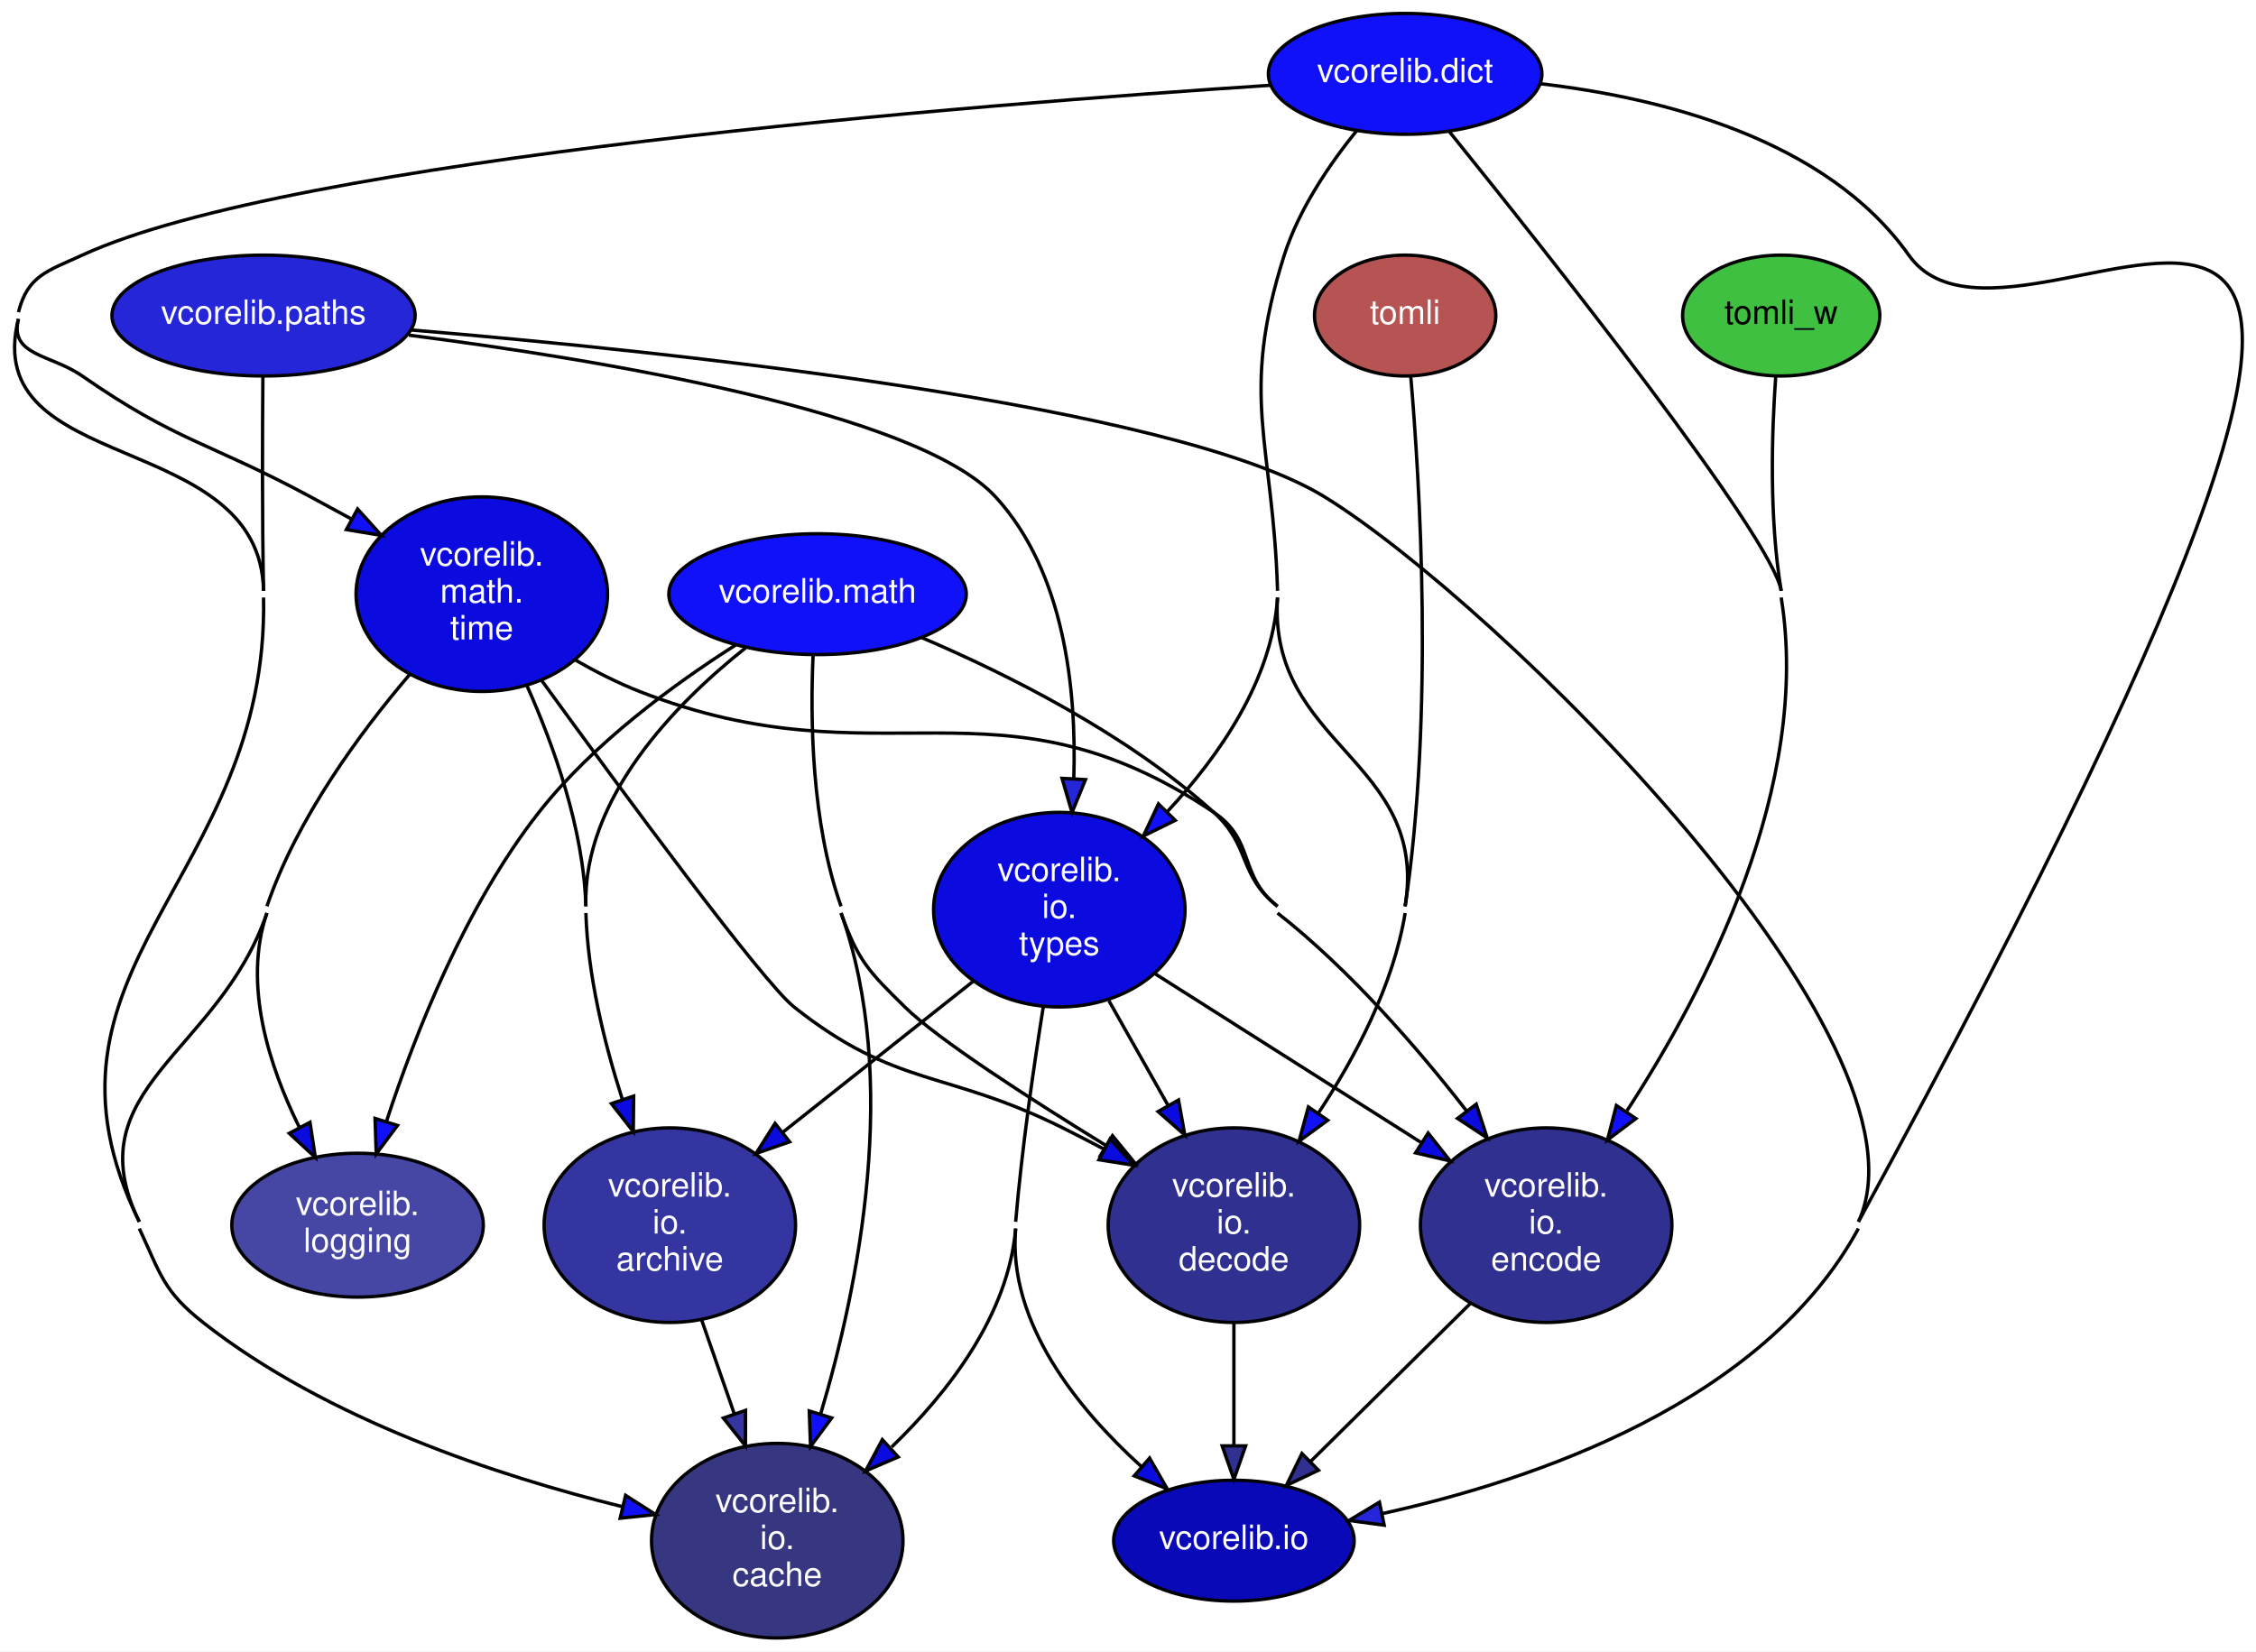
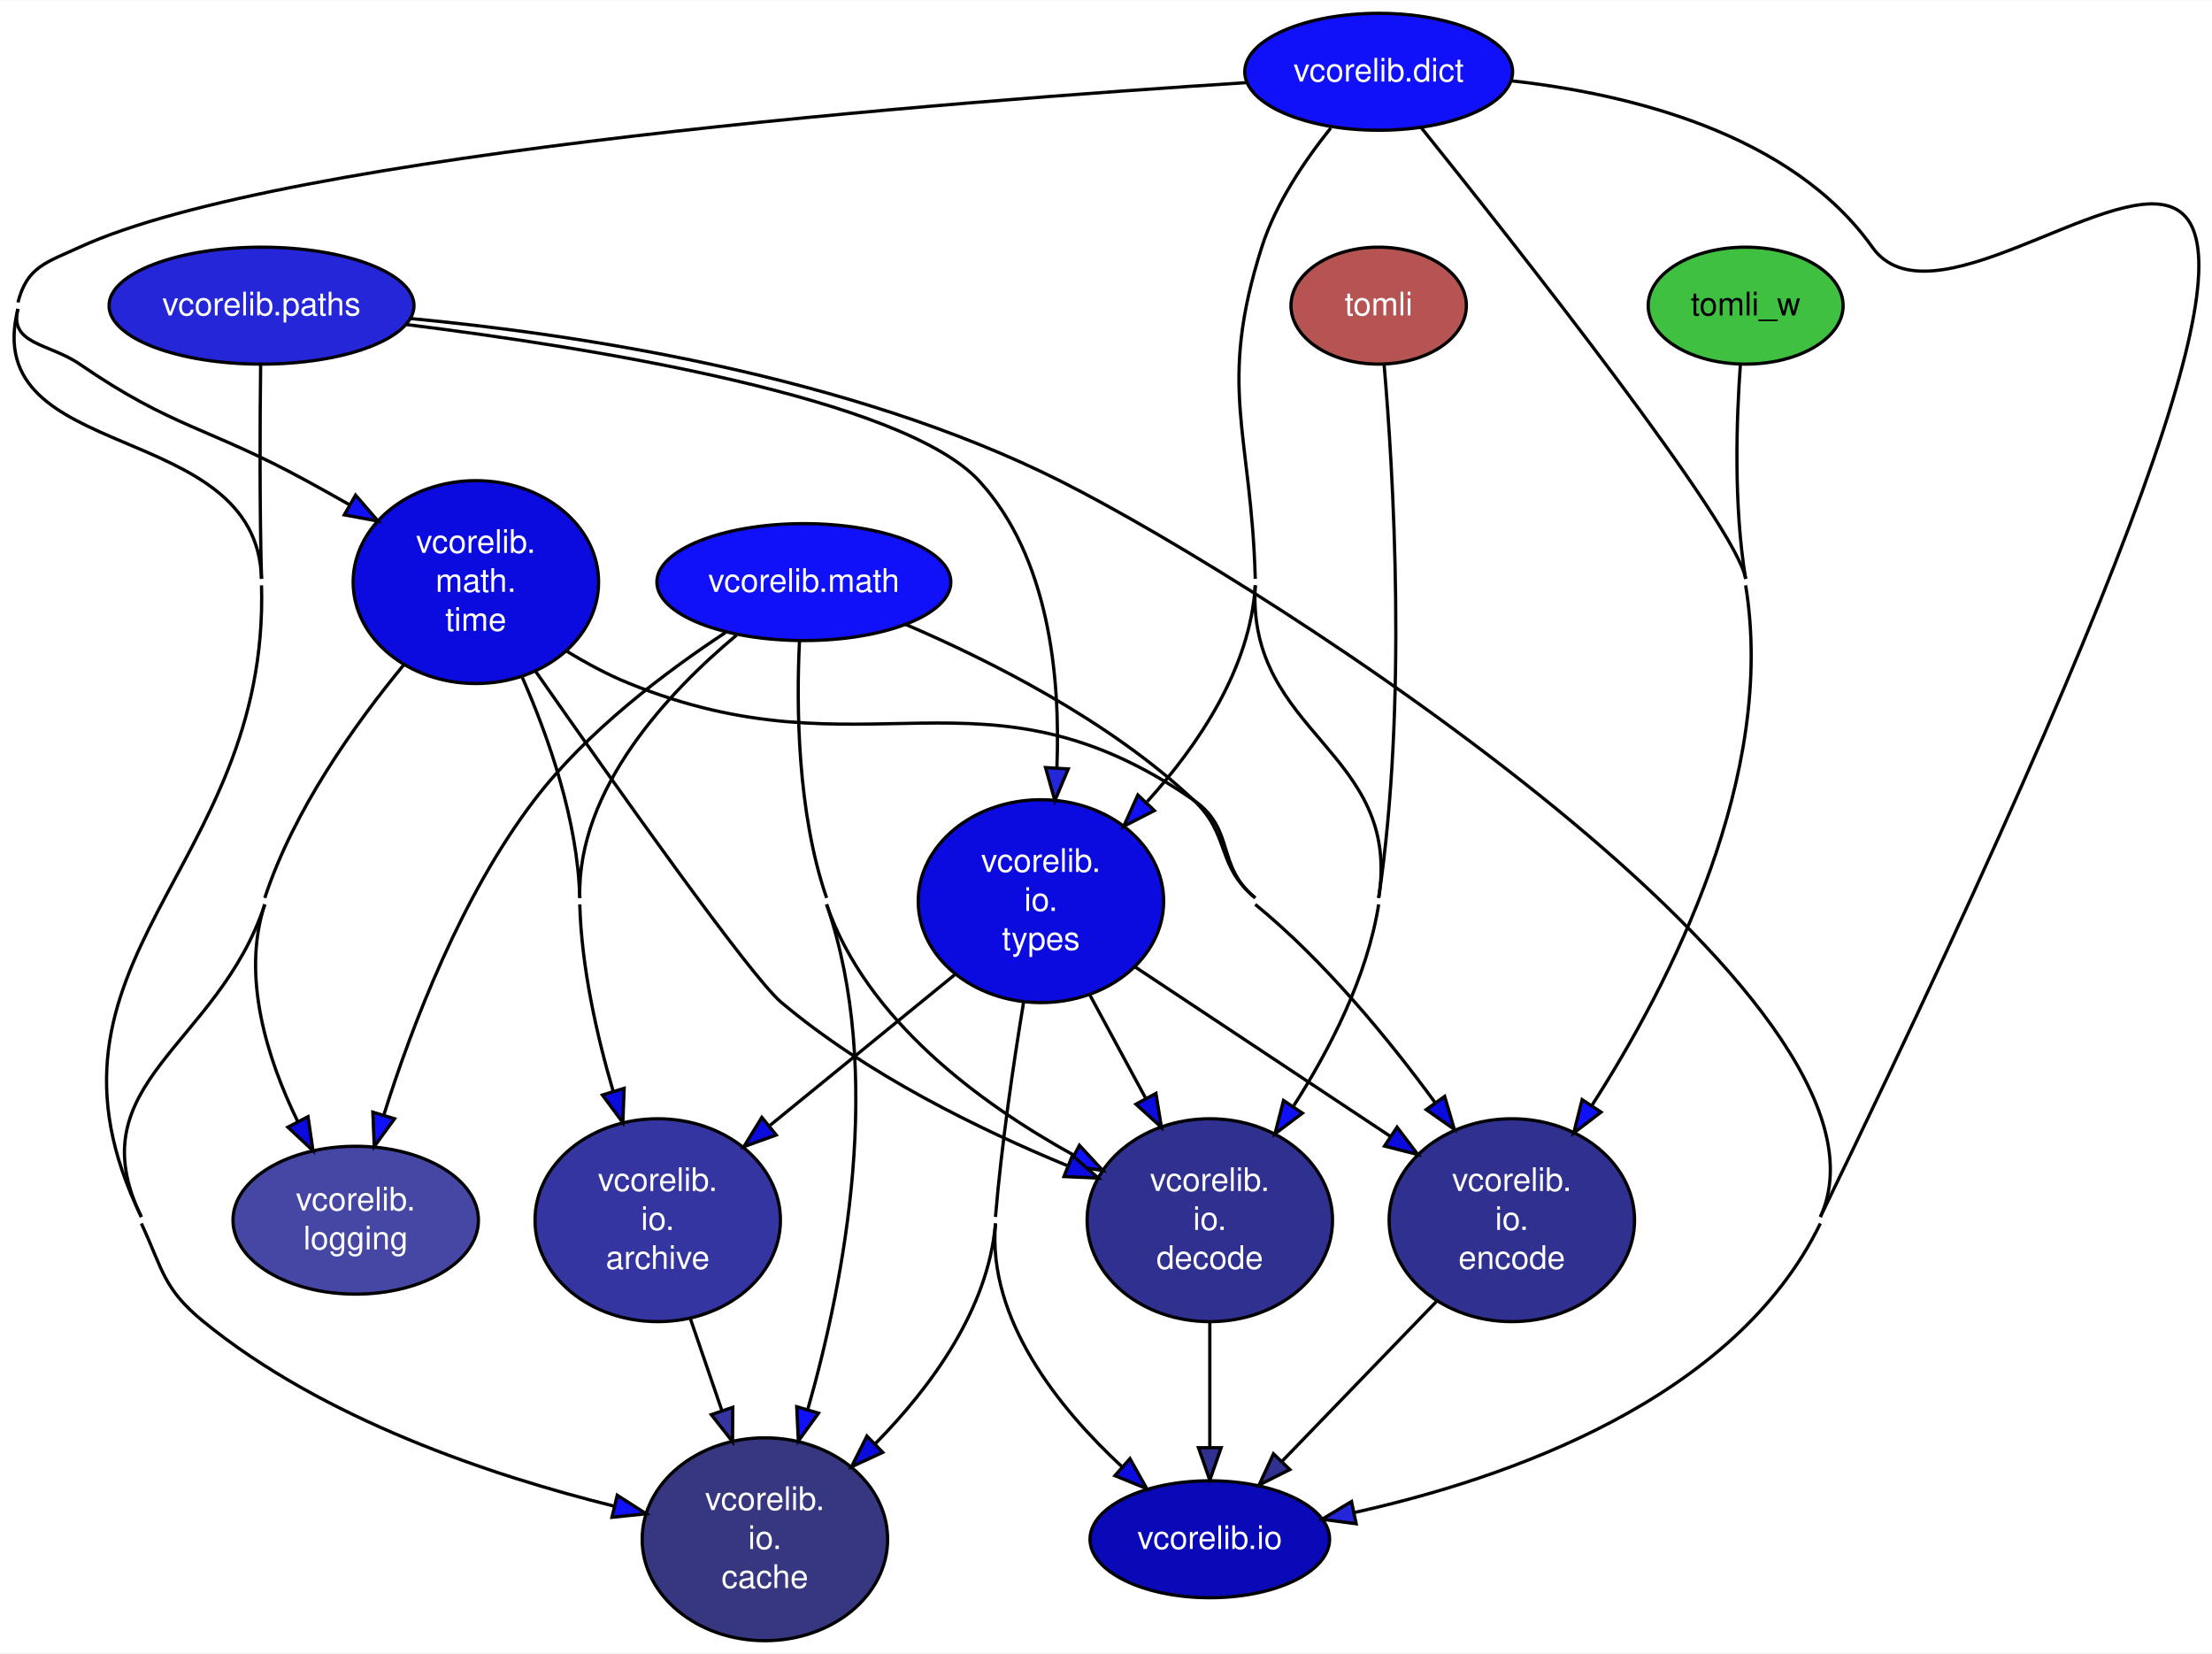
- <svg xmlns="http://www.w3.org/2000/svg" width="672pt" height="492pt" viewBox="0.00 0.00 671.88 491.93">
-   <g id="graph0" class="graph" transform="scale(1 1) rotate(0) translate(4 487.931)">
+ <svg xmlns="http://www.w3.org/2000/svg" width="681pt" height="509pt" viewBox="0.00 0.00 681.13 508.90">
+   <g id="graph0" class="graph" transform="scale(1 1) rotate(0) translate(4 504.9)">
    <style>.edge&gt;path:hover{stroke-width:8}</style>
-     <polygon fill="white" stroke="none" points="-4,4 -4,-487.931 667.876,-487.931 667.876,4 -4,4" />
+     <polygon fill="white" stroke="transparent" points="-4,4 -4,-504.9 677.13,-504.9 677.13,4 -4,4" />
    <g id="node1" class="node">
      <style>.edge&gt;path:hover{stroke-width:8}</style>
-       <ellipse fill="#b65353" stroke="black" cx="414.481" cy="-393.931" rx="27" ry="18" />
-       <text text-anchor="middle" x="414.481" y="-391.431" font-family="Helvetica,sans-Serif" font-size="10.00" fill="#ffffff">tomli</text>
+       <ellipse fill="#b65353" stroke="black" cx="420.53" cy="-410.9" rx="27" ry="18" />
+       <text text-anchor="middle" x="420.53" y="-407.9" font-family="Helvetica,sans-Serif" font-size="10.00" fill="#ffffff">tomli</text>
    </g>
    <g id="node7" class="node">
      <style>.edge&gt;path:hover{stroke-width:8}</style>
-       <ellipse fill="#303091" stroke="black" cx="363.481" cy="-122.974" rx="37.453" ry="28.983" />
-       <text text-anchor="middle" x="363.481" y="-131.474" font-family="Helvetica,sans-Serif" font-size="10.00" fill="#ffffff">vcorelib.</text>
-       <text text-anchor="middle" x="363.481" y="-120.474" font-family="Helvetica,sans-Serif" font-size="10.00" fill="#ffffff">io.</text>
-       <text text-anchor="middle" x="363.481" y="-109.474" font-family="Helvetica,sans-Serif" font-size="10.00" fill="#ffffff">decode</text>
+       <ellipse fill="#303091" stroke="black" cx="368.53" cy="-129.34" rx="37.79" ry="31.23" />
+       <text text-anchor="middle" x="368.53" y="-138.34" font-family="Helvetica,sans-Serif" font-size="10.00" fill="#ffffff">vcorelib.</text>
+       <text text-anchor="middle" x="368.53" y="-126.34" font-family="Helvetica,sans-Serif" font-size="10.00" fill="#ffffff">io.</text>
+       <text text-anchor="middle" x="368.53" y="-114.34" font-family="Helvetica,sans-Serif" font-size="10.00" fill="#ffffff">decode</text>
    </g>
    <g id="edge1" class="edge">
      <style>.edge&gt;path:hover{stroke-width:8}</style>
-       <path fill="none" stroke="black" d="M416.145,-375.916C418.851,-344.495 423.086,-275.336 414.481,-217.957" />
+       <path fill="none" stroke="black" d="M422.2,-392.78C424.98,-360.46 429.44,-288.35 420.53,-228.56" />
    </g>
    <g id="node2" class="node">
      <style>.edge&gt;path:hover{stroke-width:8}</style>
-       <ellipse fill="#40c040" stroke="black" cx="526.481" cy="-393.931" rx="29.366" ry="18" />
-       <text text-anchor="middle" x="526.481" y="-391.431" font-family="Helvetica,sans-Serif" font-size="10.00" fill="#000000">tomli_w</text>
+       <ellipse fill="#40c040" stroke="black" cx="533.53" cy="-410.9" rx="30.01" ry="18" />
+       <text text-anchor="middle" x="533.53" y="-407.9" font-family="Helvetica,sans-Serif" font-size="10.00" fill="#000000">tomli_w</text>
    </g>
    <g id="node8" class="node">
      <style>.edge&gt;path:hover{stroke-width:8}</style>
-       <ellipse fill="#303091" stroke="black" cx="456.481" cy="-122.974" rx="37.453" ry="28.983" />
-       <text text-anchor="middle" x="456.481" y="-131.474" font-family="Helvetica,sans-Serif" font-size="10.00" fill="#ffffff">vcorelib.</text>
-       <text text-anchor="middle" x="456.481" y="-120.474" font-family="Helvetica,sans-Serif" font-size="10.00" fill="#ffffff">io.</text>
-       <text text-anchor="middle" x="456.481" y="-109.474" font-family="Helvetica,sans-Serif" font-size="10.00" fill="#ffffff">encode</text>
+       <ellipse fill="#303091" stroke="black" cx="461.53" cy="-129.34" rx="37.79" ry="31.23" />
+       <text text-anchor="middle" x="461.53" y="-138.34" font-family="Helvetica,sans-Serif" font-size="10.00" fill="#ffffff">vcorelib.</text>
+       <text text-anchor="middle" x="461.53" y="-126.34" font-family="Helvetica,sans-Serif" font-size="10.00" fill="#ffffff">io.</text>
+       <text text-anchor="middle" x="461.53" y="-114.34" font-family="Helvetica,sans-Serif" font-size="10.00" fill="#ffffff">encode</text>
    </g>
    <g id="edge2" class="edge">
      <style>.edge&gt;path:hover{stroke-width:8}</style>
-       <path fill="none" stroke="black" d="M524.85,-375.731C523.67,-359.243 522.846,-333.714 526.481,-311.94" />
+       <path fill="none" stroke="black" d="M531.92,-392.9C530.69,-376 529.78,-349.42 533.53,-326.79" />
    </g>
    <g id="node3" class="node">
      <style>.edge&gt;path:hover{stroke-width:8}</style>
-       <ellipse fill="#1010f9" stroke="black" cx="414.481" cy="-465.931" rx="40.736" ry="18" />
-       <text text-anchor="middle" x="414.481" y="-463.431" font-family="Helvetica,sans-Serif" font-size="10.00" fill="#ffffff">vcorelib.dict</text>
+       <ellipse fill="#1010f9" stroke="black" cx="420.53" cy="-482.9" rx="41.24" ry="18" />
+       <text text-anchor="middle" x="420.53" y="-479.9" font-family="Helvetica,sans-Serif" font-size="10.00" fill="#ffffff">vcorelib.dict</text>
    </g>
    <g id="node4" class="node">
      <style>.edge&gt;path:hover{stroke-width:8}</style>
-       <ellipse fill="#0909b8" stroke="black" cx="363.481" cy="-28.991" rx="35.817" ry="18" />
-       <text text-anchor="middle" x="363.481" y="-26.491" font-family="Helvetica,sans-Serif" font-size="10.00" fill="#ffffff">vcorelib.io</text>
+       <ellipse fill="#0909b8" stroke="black" cx="368.53" cy="-31.11" rx="36.89" ry="18" />
+       <text text-anchor="middle" x="368.53" y="-28.11" font-family="Helvetica,sans-Serif" font-size="10.00" fill="#ffffff">vcorelib.io</text>
    </g>
    <g id="edge3" class="edge">
      <style>.edge&gt;path:hover{stroke-width:8}</style>
-       <path fill="none" stroke="black" d="M454.902,-462.973C490.307,-458.862 539.841,-446.77 564.481,-411.931 600,-361.71 777.56,-542.999 549.481,-123.974" />
+       <path fill="none" stroke="black" d="M461.47,-480.11C497.34,-476.12 547.53,-464.1 572.53,-428.9 607.44,-379.76 789.28,-610.23 556.53,-130.34" />
    </g>
    <g id="node6" class="node">
      <style>.edge&gt;path:hover{stroke-width:8}</style>
-       <ellipse fill="#373781" stroke="black" cx="227.481" cy="-28.991" rx="37.453" ry="28.983" />
-       <text text-anchor="middle" x="227.481" y="-37.491" font-family="Helvetica,sans-Serif" font-size="10.00" fill="#ffffff">vcorelib.</text>
-       <text text-anchor="middle" x="227.481" y="-26.491" font-family="Helvetica,sans-Serif" font-size="10.00" fill="#ffffff">io.</text>
-       <text text-anchor="middle" x="227.481" y="-15.491" font-family="Helvetica,sans-Serif" font-size="10.00" fill="#ffffff">cache</text>
+       <ellipse fill="#373781" stroke="black" cx="231.53" cy="-31.11" rx="37.79" ry="31.23" />
+       <text text-anchor="middle" x="231.53" y="-40.11" font-family="Helvetica,sans-Serif" font-size="10.00" fill="#ffffff">vcorelib.</text>
+       <text text-anchor="middle" x="231.53" y="-28.11" font-family="Helvetica,sans-Serif" font-size="10.00" fill="#ffffff">io.</text>
+       <text text-anchor="middle" x="231.53" y="-16.11" font-family="Helvetica,sans-Serif" font-size="10.00" fill="#ffffff">cache</text>
    </g>
    <g id="edge4" class="edge">
      <style>.edge&gt;path:hover{stroke-width:8}</style>
-       <path fill="none" stroke="black" d="M374.514,-462.536C287.358,-456.836 83.008,-440.744 20.481,-411.931 10.19,-407.189 4.251,-405.918 1.481,-394.931" />
-       <path fill="none" stroke="black" d="M1.481,-392.931C-10.366,-345.942 73.529,-360.39 74.481,-311.94" />
-       <path fill="none" stroke="black" d="M74.481,-309.94C76.136,-225.685 0.372,-199.635 37.481,-123.974" />
-       <path fill="none" stroke="black" d="M37.481,-121.974C43.827,-108.343 44.661,-103.276 56.481,-93.983 93.266,-65.062 144.488,-48.217 181.266,-39.137" />
-       <polygon fill="#1010f9" stroke="black" points="182.306,-42.488 191.231,-36.779 180.694,-35.676 182.306,-42.488" />
+       <path fill="none" stroke="black" d="M379.62,-479.54C290.96,-473.93 83.94,-458.05 20.53,-428.9 10.23,-424.17 4.32,-422.88 1.53,-411.9" />
+       <path fill="none" stroke="black" d="M1.53,-409.9C-10.71,-361.68 75.17,-376.53 76.53,-326.79" />
+       <path fill="none" stroke="black" d="M76.53,-324.79C78.94,-236.85 0.99,-209.42 39.53,-130.34" />
+       <path fill="none" stroke="black" d="M39.53,-128.34C46.18,-113.98 46.29,-108.26 58.53,-98.23 95.36,-68.05 147.46,-50.66 184.85,-41.37" />
+       <polygon fill="#1010f9" stroke="black" points="186.06,-44.67 194.98,-38.95 184.44,-37.87 186.06,-44.67" />
    </g>
    <g id="edge5" class="edge">
      <style>.edge&gt;path:hover{stroke-width:8}</style>
-       <path fill="none" stroke="black" d="M376.481,-309.94C373.594,-265.802 421.602,-261.612 414.481,-217.957" />
-       <path fill="none" stroke="black" d="M414.481,-215.957C410.976,-194.472 399.675,-173.049 388.599,-156.29" />
-       <polygon fill="#1010f9" stroke="black" points="391.426,-154.225 382.87,-147.976 385.662,-158.196 391.426,-154.225" />
+       <path fill="none" stroke="black" d="M382.53,-324.79C379.82,-278.89 427.75,-273.97 420.53,-228.56" />
+       <path fill="none" stroke="black" d="M420.53,-226.56C417,-204.37 405.62,-182.12 394.4,-164.62" />
+       <polygon fill="#1010f9" stroke="black" points="397.05,-162.3 388.59,-155.93 391.23,-166.19 397.05,-162.3" />
    </g>
    <g id="edge6" class="edge">
      <style>.edge&gt;path:hover{stroke-width:8}</style>
-       <path fill="none" stroke="black" d="M427.608,-448.771C456.601,-412.842 523.764,-328.214 526.481,-311.94" />
-       <path fill="none" stroke="black" d="M526.481,-309.94C535.499,-254.055 504.195,-193.406 480.556,-157.062" />
-       <polygon fill="#1010f9" stroke="black" points="483.208,-154.731 474.74,-148.363 477.389,-158.621 483.208,-154.731" />
+       <path fill="none" stroke="black" d="M433.56,-465.79C462.69,-429.51 530.79,-343.31 533.53,-326.79" />
+       <path fill="none" stroke="black" d="M533.53,-324.79C543.05,-266.4 510.68,-202.85 486.28,-164.82" />
+       <polygon fill="#1010f9" stroke="black" points="489.01,-162.61 480.59,-156.19 483.17,-166.46 489.01,-162.61" />
    </g>
    <g id="node9" class="node">
      <style>.edge&gt;path:hover{stroke-width:8}</style>
-       <ellipse fill="#0b0bdf" stroke="black" cx="311.481" cy="-216.957" rx="37.453" ry="28.983" />
-       <text text-anchor="middle" x="311.481" y="-225.457" font-family="Helvetica,sans-Serif" font-size="10.00" fill="#ffffff">vcorelib.</text>
-       <text text-anchor="middle" x="311.481" y="-214.457" font-family="Helvetica,sans-Serif" font-size="10.00" fill="#ffffff">io.</text>
-       <text text-anchor="middle" x="311.481" y="-203.457" font-family="Helvetica,sans-Serif" font-size="10.00" fill="#ffffff">types</text>
+       <ellipse fill="#0b0bdf" stroke="black" cx="316.53" cy="-227.56" rx="37.79" ry="31.23" />
+       <text text-anchor="middle" x="316.53" y="-236.56" font-family="Helvetica,sans-Serif" font-size="10.00" fill="#ffffff">vcorelib.</text>
+       <text text-anchor="middle" x="316.53" y="-224.56" font-family="Helvetica,sans-Serif" font-size="10.00" fill="#ffffff">io.</text>
+       <text text-anchor="middle" x="316.53" y="-212.56" font-family="Helvetica,sans-Serif" font-size="10.00" fill="#ffffff">types</text>
    </g>
    <g id="edge7" class="edge">
      <style>.edge&gt;path:hover{stroke-width:8}</style>
-       <path fill="none" stroke="black" d="M400.092,-449.065C392.084,-439.161 382.869,-425.709 378.481,-411.931 364.992,-369.578 375.161,-356.37 376.481,-311.94" />
-       <path fill="none" stroke="black" d="M376.481,-309.94C374.876,-285.404 359.166,-262.78 343.594,-246.109" />
-       <polygon fill="#1010f9" stroke="black" points="346.004,-243.567 336.501,-238.882 341.008,-248.47 346.004,-243.567" />
+       <path fill="none" stroke="black" d="M405.77,-465.58C397.85,-455.72 388.85,-442.47 384.53,-428.9 370.76,-385.65 381.27,-372.16 382.53,-326.79" />
+       <path fill="none" stroke="black" d="M382.53,-324.79C381.03,-299.36 365.08,-275.7 349.24,-258.2" />
+       <polygon fill="#1010f9" stroke="black" points="351.45,-255.44 342.02,-250.61 346.37,-260.27 351.45,-255.44" />
    </g>
    <g id="node12" class="node">
      <style>.edge&gt;path:hover{stroke-width:8}</style>
-       <ellipse fill="#0b0bdf" stroke="black" cx="139.481" cy="-310.94" rx="37.453" ry="28.983" />
-       <text text-anchor="middle" x="139.481" y="-319.44" font-family="Helvetica,sans-Serif" font-size="10.00" fill="#ffffff">vcorelib.</text>
-       <text text-anchor="middle" x="139.481" y="-308.44" font-family="Helvetica,sans-Serif" font-size="10.00" fill="#ffffff">math.</text>
-       <text text-anchor="middle" x="139.481" y="-297.44" font-family="Helvetica,sans-Serif" font-size="10.00" fill="#ffffff">time</text>
+       <ellipse fill="#0b0bdf" stroke="black" cx="142.53" cy="-325.79" rx="37.79" ry="31.23" />
+       <text text-anchor="middle" x="142.53" y="-334.79" font-family="Helvetica,sans-Serif" font-size="10.00" fill="#ffffff">vcorelib.</text>
+       <text text-anchor="middle" x="142.53" y="-322.79" font-family="Helvetica,sans-Serif" font-size="10.00" fill="#ffffff">math.</text>
+       <text text-anchor="middle" x="142.53" y="-310.79" font-family="Helvetica,sans-Serif" font-size="10.00" fill="#ffffff">time</text>
    </g>
    <g id="edge8" class="edge">
      <style>.edge&gt;path:hover{stroke-width:8}</style>
-       <path fill="none" stroke="black" d="M1.481,-392.931C-1.289,-381.944 11.183,-382.407 20.481,-375.931 48.541,-356.386 58.38,-356.158 88.481,-339.931 92.439,-337.797 96.562,-335.56 100.674,-333.318" />
-       <polygon fill="#1010f9" stroke="black" points="102.493,-336.313 109.588,-328.444 99.135,-330.171 102.493,-336.313" />
+       <path fill="none" stroke="black" d="M1.53,-409.9C-1.26,-398.92 11.19,-399.32 20.53,-392.9 49.36,-373.08 59.83,-373.67 90.53,-356.9 94.77,-354.59 99.18,-352.12 103.55,-349.64" />
+       <polygon fill="#1010f9" stroke="black" points="105.49,-352.57 112.43,-344.56 102.01,-346.49 105.49,-352.57" />
    </g>
    <g id="node5" class="node">
      <style>.edge&gt;path:hover{stroke-width:8}</style>
-       <ellipse fill="#3535a1" stroke="black" cx="195.481" cy="-122.974" rx="37.453" ry="28.983" />
-       <text text-anchor="middle" x="195.481" y="-131.474" font-family="Helvetica,sans-Serif" font-size="10.00" fill="#ffffff">vcorelib.</text>
-       <text text-anchor="middle" x="195.481" y="-120.474" font-family="Helvetica,sans-Serif" font-size="10.00" fill="#ffffff">io.</text>
-       <text text-anchor="middle" x="195.481" y="-109.474" font-family="Helvetica,sans-Serif" font-size="10.00" fill="#ffffff">archive</text>
+       <ellipse fill="#3535a1" stroke="black" cx="198.53" cy="-129.34" rx="37.79" ry="31.23" />
+       <text text-anchor="middle" x="198.53" y="-138.34" font-family="Helvetica,sans-Serif" font-size="10.00" fill="#ffffff">vcorelib.</text>
+       <text text-anchor="middle" x="198.53" y="-126.34" font-family="Helvetica,sans-Serif" font-size="10.00" fill="#ffffff">io.</text>
+       <text text-anchor="middle" x="198.53" y="-114.34" font-family="Helvetica,sans-Serif" font-size="10.00" fill="#ffffff">archive</text>
    </g>
    <g id="edge9" class="edge">
      <style>.edge&gt;path:hover{stroke-width:8}</style>
-       <path fill="none" stroke="black" d="M204.909,-94.874C207.974,-86.064 211.428,-76.134 214.696,-66.741" />
-       <polygon fill="#3535a1" stroke="black" points="218.03,-67.811 218.01,-57.216 211.418,-65.511 218.03,-67.811" />
+       <path fill="none" stroke="black" d="M208.52,-99.21C211.59,-90.26 215.02,-80.26 218.27,-70.78" />
+       <polygon fill="#3535a1" stroke="black" points="221.64,-71.74 221.57,-61.15 215.02,-69.47 221.64,-71.74" />
    </g>
    <g id="edge10" class="edge">
      <style>.edge&gt;path:hover{stroke-width:8}</style>
-       <path fill="none" stroke="black" d="M363.481,-93.876C363.481,-82.346 363.481,-69.037 363.481,-57.562" />
-       <polygon fill="#303091" stroke="black" points="366.981,-57.239 363.481,-47.239 359.981,-57.239 366.981,-57.239" />
+       <path fill="none" stroke="black" d="M368.53,-98.16C368.53,-85.83 368.53,-71.68 368.53,-59.64" />
+       <polygon fill="#303091" stroke="black" points="372.03,-59.3 368.53,-49.3 365.03,-59.3 372.03,-59.3" />
    </g>
    <g id="edge11" class="edge">
      <style>.edge&gt;path:hover{stroke-width:8}</style>
-       <path fill="none" stroke="black" d="M433.968,-99.708C419.502,-85.4 400.772,-66.874 386.255,-52.517" />
-       <polygon fill="#303091" stroke="black" points="388.664,-49.976 379.093,-45.433 383.741,-54.953 388.664,-49.976" />
+       <path fill="none" stroke="black" d="M438.54,-104.55C423.98,-89.48 405.23,-70.09 390.81,-55.16" />
+       <polygon fill="#303091" stroke="black" points="393.17,-52.57 383.7,-47.81 388.13,-57.43 393.17,-52.57" />
    </g>
    <g id="edge12" class="edge">
      <style>.edge&gt;path:hover{stroke-width:8}</style>
-       <path fill="none" stroke="black" d="M298.481,-121.974C296.093,-93.844 317.072,-68.187 335.821,-51.161" />
-       <polygon fill="#0b0bdf" stroke="black" points="338.361,-53.593 343.646,-44.41 333.788,-48.292 338.361,-53.593" />
+       <path fill="none" stroke="black" d="M302.53,-128.34C300.05,-98.71 322.11,-71.42 341.39,-53.53" />
+       <polygon fill="#0b0bdf" stroke="black" points="343.95,-55.94 349.12,-46.69 339.31,-50.69 343.95,-55.94" />
    </g>
    <g id="edge13" class="edge">
      <style>.edge&gt;path:hover{stroke-width:8}</style>
-       <path fill="none" stroke="black" d="M285.737,-195.543C269.067,-182.324 247.184,-164.972 229.141,-150.665" />
-       <polygon fill="#0b0bdf" stroke="black" points="231.163,-147.802 221.153,-144.331 226.814,-153.287 231.163,-147.802" />
+       <path fill="none" stroke="black" d="M290.34,-205.21C273.5,-191.48 251.43,-173.48 233.15,-158.57" />
+       <polygon fill="#0b0bdf" stroke="black" points="235.02,-155.57 225.05,-151.97 230.59,-161 235.02,-155.57" />
    </g>
    <g id="edge14" class="edge">
      <style>.edge&gt;path:hover{stroke-width:8}</style>
-       <path fill="none" stroke="black" d="M306.683,-187.869C303.785,-169.701 300.309,-145.508 298.481,-123.974" />
-       <path fill="none" stroke="black" d="M298.481,-121.974C296.306,-96.35 278.692,-73.438 261.554,-56.889" />
-       <polygon fill="#0b0bdf" stroke="black" points="263.505,-53.929 253.771,-49.747 258.772,-59.087 263.505,-53.929" />
+       <path fill="none" stroke="black" d="M311.17,-196.34C308.05,-177.43 304.39,-152.54 302.53,-130.34" />
+       <path fill="none" stroke="black" d="M302.53,-128.34C300.32,-101.91 282.63,-77.89 265.47,-60.47" />
+       <polygon fill="#0b0bdf" stroke="black" points="267.81,-57.86 258.19,-53.41 262.94,-62.89 267.81,-57.86" />
    </g>
    <g id="edge15" class="edge">
      <style>.edge&gt;path:hover{stroke-width:8}</style>
-       <path fill="none" stroke="black" d="M326.243,-189.844C331.724,-180.149 338.029,-168.995 343.875,-158.654" />
-       <polygon fill="#0b0bdf" stroke="black" points="346.987,-160.261 348.862,-149.834 340.894,-156.816 346.987,-160.261" />
+       <path fill="none" stroke="black" d="M331.43,-198.99C336.82,-189.02 342.98,-177.61 348.72,-166.99" />
+       <polygon fill="#0b0bdf" stroke="black" points="351.95,-168.38 353.63,-157.92 345.79,-165.05 351.95,-168.38" />
    </g>
    <g id="edge16" class="edge">
      <style>.edge&gt;path:hover{stroke-width:8}</style>
-       <path fill="none" stroke="black" d="M340.128,-197.784C362.768,-183.422 394.547,-163.263 419.174,-147.64" />
-       <polygon fill="#0b0bdf" stroke="black" points="421.324,-150.421 427.893,-142.109 417.574,-144.51 421.324,-150.421" />
+       <path fill="none" stroke="black" d="M345.52,-207.32C368.15,-192.31 399.74,-171.35 424.24,-155.08" />
+       <polygon fill="#0b0bdf" stroke="black" points="426.19,-157.99 432.59,-149.55 422.32,-152.16 426.19,-157.99" />
    </g>
    <g id="node10" class="node">
      <style>.edge&gt;path:hover{stroke-width:8}</style>
-       <ellipse fill="#4646a4" stroke="black" cx="102.481" cy="-122.974" rx="37.453" ry="21.429" />
-       <text text-anchor="middle" x="102.481" y="-125.974" font-family="Helvetica,sans-Serif" font-size="10.00" fill="#ffffff">vcorelib.</text>
-       <text text-anchor="middle" x="102.481" y="-114.974" font-family="Helvetica,sans-Serif" font-size="10.00" fill="#ffffff">logging</text>
+       <ellipse fill="#4646a4" stroke="black" cx="105.53" cy="-129.34" rx="37.79" ry="22.76" />
+       <text text-anchor="middle" x="105.53" y="-132.34" font-family="Helvetica,sans-Serif" font-size="10.00" fill="#ffffff">vcorelib.</text>
+       <text text-anchor="middle" x="105.53" y="-120.34" font-family="Helvetica,sans-Serif" font-size="10.00" fill="#ffffff">logging</text>
    </g>
    <g id="node11" class="node">
      <style>.edge&gt;path:hover{stroke-width:8}</style>
-       <ellipse fill="#1010f9" stroke="black" cx="239.481" cy="-310.94" rx="44.3" ry="18" />
-       <text text-anchor="middle" x="239.481" y="-308.44" font-family="Helvetica,sans-Serif" font-size="10.00" fill="#ffffff">vcorelib.math</text>
+       <ellipse fill="#1010f9" stroke="black" cx="243.53" cy="-325.79" rx="45.26" ry="18" />
+       <text text-anchor="middle" x="243.53" y="-322.79" font-family="Helvetica,sans-Serif" font-size="10.00" fill="#ffffff">vcorelib.math</text>
    </g>
    <g id="edge17" class="edge">
      <style>.edge&gt;path:hover{stroke-width:8}</style>
-       <path fill="none" stroke="black" d="M218.008,-294.917C197.394,-278.53 169.503,-250.282 170.481,-217.957" />
+       <path fill="none" stroke="black" d="M222.85,-309.5C202.2,-292.28 173.63,-262.26 174.53,-228.56" />
    </g>
    <g id="edge18" class="edge">
      <style>.edge&gt;path:hover{stroke-width:8}</style>
-       <path fill="none" stroke="black" d="M238.151,-292.773C237.281,-273.87 237.631,-242.856 246.481,-217.957" />
-       <path fill="none" stroke="black" d="M246.481,-215.957C264.091,-166.411 251.8,-105.09 240.402,-66.745" />
-       <polygon fill="#1010f9" stroke="black" points="243.697,-65.553 237.39,-57.04 237.012,-67.628 243.697,-65.553" />
+       <path fill="none" stroke="black" d="M242.18,-307.58C241.22,-287.9 241.43,-255.01 250.53,-228.56" />
+       <path fill="none" stroke="black" d="M250.53,-226.56C268.33,-174.82 256.15,-111.07 244.71,-70.99" />
+       <polygon fill="#1010f9" stroke="black" points="248.04,-69.92 241.83,-61.34 241.33,-71.92 248.04,-69.92" />
    </g>
    <g id="edge19" class="edge">
      <style>.edge&gt;path:hover{stroke-width:8}</style>
-       <path fill="none" stroke="black" d="M246.481,-215.957C251.516,-201.789 254.754,-198.502 265.481,-187.966 275.314,-178.306 302.248,-160.913 325.397,-146.696" />
-       <polygon fill="#1010f9" stroke="black" points="327.324,-149.62 334.039,-141.425 323.679,-143.644 327.324,-149.62" />
+       <path fill="none" stroke="black" d="M250.53,-226.56C262.75,-191.04 297.77,-165.3 326.51,-149.43" />
+       <polygon fill="#1010f9" stroke="black" points="328.38,-152.4 335.58,-144.63 325.11,-146.22 328.38,-152.4" />
    </g>
    <g id="edge20" class="edge">
      <style>.edge&gt;path:hover{stroke-width:8}</style>
-       <path fill="none" stroke="black" d="M270.6,-297.96C295.987,-287.106 331.738,-269.251 357.481,-245.948 368.628,-235.858 364.655,-227.243 376.481,-217.957" />
+       <path fill="none" stroke="black" d="M274.86,-312.76C300.83,-301.64 337.56,-283.15 363.53,-258.68 375.05,-247.82 370.28,-238.59 382.53,-228.56" />
    </g>
    <g id="edge21" class="edge">
      <style>.edge&gt;path:hover{stroke-width:8}</style>
-       <path fill="none" stroke="black" d="M215.01,-295.748C196.896,-284.231 172.657,-266.56 156.481,-245.948 134.645,-218.124 119.644,-180.086 111.094,-153.925" />
-       <polygon fill="#1010f9" stroke="black" points="114.37,-152.674 108.029,-144.186 107.692,-154.775 114.37,-152.674" />
+       <path fill="none" stroke="black" d="M219.39,-310.26C201.21,-298.31 176.73,-279.92 160.53,-258.68 138.11,-229.28 122.88,-189.36 114.24,-161.89" />
+       <polygon fill="#1010f9" stroke="black" points="117.49,-160.57 111.24,-152.01 110.8,-162.6 117.49,-160.57" />
    </g>
    <g id="edge22" class="edge">
      <style>.edge&gt;path:hover{stroke-width:8}</style>
-       <path fill="none" stroke="black" d="M152.896,-283.75C160.953,-265.754 169.782,-241.033 170.481,-217.957" />
-       <path fill="none" stroke="black" d="M170.481,-215.957C171.045,-197.328 175.951,-177.287 181.27,-160.682" />
-       <polygon fill="#0b0bdf" stroke="black" points="184.713,-161.425 184.6,-150.831 178.082,-159.183 184.713,-161.425" />
+       <path fill="none" stroke="black" d="M156.79,-296.54C165.03,-277.78 173.89,-252.32 174.53,-228.56" />
+       <path fill="none" stroke="black" d="M174.53,-226.56C175.05,-207.28 179.71,-186.45 184.78,-169.12" />
+       <polygon fill="#0b0bdf" stroke="black" points="188.19,-169.94 187.79,-159.36 181.5,-167.88 188.19,-169.94" />
    </g>
    <g id="edge23" class="edge">
      <style>.edge&gt;path:hover{stroke-width:8}</style>
-       <path fill="none" stroke="black" d="M118.007,-287.021C103.102,-269.549 84.384,-244.108 75.481,-217.957" />
-       <path fill="none" stroke="black" d="M75.481,-215.957C61.225,-174.085 18.003,-163.687 37.481,-123.974" />
+       <path fill="none" stroke="black" d="M120.34,-300.33C105.23,-282.01 86.41,-255.57 77.53,-228.56" />
+       <path fill="none" stroke="black" d="M77.53,-226.56C63.17,-182.88 19.39,-171.67 39.53,-130.34" />
    </g>
    <g id="edge24" class="edge">
      <style>.edge&gt;path:hover{stroke-width:8}</style>
-       <path fill="none" stroke="black" d="M157.331,-285.204C181.632,-251.741 223.175,-195.355 232.481,-187.966 263.015,-163.719 277.586,-169.359 312.481,-151.966 316.505,-149.96 320.671,-147.805 324.809,-145.614" />
-       <polygon fill="#0b0bdf" stroke="black" points="326.606,-148.622 333.756,-140.803 323.291,-142.457 326.606,-148.622" />
+       <path fill="none" stroke="black" d="M160.78,-298.52C185.36,-263.33 227.14,-204.38 236.53,-196.45 262.71,-174.33 297.56,-157.28 324.88,-146.04" />
+       <polygon fill="#0b0bdf" stroke="black" points="326.22,-149.27 334.2,-142.31 323.62,-142.77 326.22,-149.27" />
    </g>
    <g id="edge25" class="edge">
      <style>.edge&gt;path:hover{stroke-width:8}</style>
-       <path fill="none" stroke="black" d="M167.295,-291.345C173.426,-287.83 180.023,-284.47 186.481,-281.948 258.826,-253.695 292.987,-289.221 357.481,-245.948 369.967,-237.571 364.655,-227.243 376.481,-217.957" />
-       <path fill="none" stroke="black" d="M376.481,-215.957C397.941,-199.106 418.076,-175.9 432.777,-157.012" />
-       <polygon fill="#0b0bdf" stroke="black" points="435.649,-159.018 438.934,-148.945 430.084,-154.771 435.649,-159.018" />
+       <path fill="none" stroke="black" d="M170.45,-304.56C176.52,-300.84 183.07,-297.31 189.53,-294.68 262.66,-264.88 298.62,-303.65 363.53,-258.68 376.54,-249.66 370.28,-238.59 382.53,-228.56" />
+       <path fill="none" stroke="black" d="M382.53,-226.56C403.9,-209.08 423.61,-185.08 438,-165.42" />
+       <polygon fill="#0b0bdf" stroke="black" points="440.85,-167.46 443.83,-157.3 435.16,-163.38 440.85,-167.46" />
    </g>
    <g id="edge26" class="edge">
      <style>.edge&gt;path:hover{stroke-width:8}</style>
-       <path fill="none" stroke="black" d="M75.481,-215.957C68.264,-194.759 76.091,-170.435 85.142,-152.126" />
-       <polygon fill="#0b0bdf" stroke="black" points="88.311,-153.622 89.914,-143.149 82.13,-150.336 88.311,-153.622" />
+       <path fill="none" stroke="black" d="M77.53,-226.56C70.23,-204.37 78.3,-178.97 87.62,-159.85" />
+       <polygon fill="#0b0bdf" stroke="black" points="90.85,-161.22 92.38,-150.74 84.64,-157.98 90.85,-161.22" />
    </g>
    <g id="node13" class="node">
      <style>.edge&gt;path:hover{stroke-width:8}</style>
-       <ellipse fill="#2626d9" stroke="black" cx="74.481" cy="-393.931" rx="45.155" ry="18" />
-       <text text-anchor="middle" x="74.481" y="-391.431" font-family="Helvetica,sans-Serif" font-size="10.00" fill="#ffffff">vcorelib.paths</text>
+       <ellipse fill="#2626d9" stroke="black" cx="76.53" cy="-410.9" rx="46.95" ry="18" />
+       <text text-anchor="middle" x="76.53" y="-407.9" font-family="Helvetica,sans-Serif" font-size="10.00" fill="#ffffff">vcorelib.paths</text>
    </g>
    <g id="edge27" class="edge">
      <style>.edge&gt;path:hover{stroke-width:8}</style>
-       <path fill="none" stroke="black" d="M118.583,-389.622C194.401,-383.27 345.638,-367.496 390.481,-339.931 441.251,-308.723 574.403,-178.107 549.481,-123.974" />
-       <path fill="none" stroke="black" d="M549.481,-121.974C521.301,-70.201 453.158,-47.034 407.65,-37.055" />
-       <polygon fill="#2626d9" stroke="black" points="408.241,-33.603 397.74,-35.01 406.827,-40.459 408.241,-33.603" />
+       <path fill="none" stroke="black" d="M122.34,-406.94C173.54,-402.1 257.74,-389.49 322.53,-356.9 387.19,-324.37 586.68,-196.14 556.53,-130.34" />
+       <path fill="none" stroke="black" d="M556.53,-128.34C530.15,-73.94 459.75,-49.69 412.98,-39.33" />
+       <polygon fill="#2626d9" stroke="black" points="413.6,-35.88 403.1,-37.27 412.17,-42.74 413.6,-35.88" />
    </g>
    <g id="edge28" class="edge">
      <style>.edge&gt;path:hover{stroke-width:8}</style>
-       <path fill="none" stroke="black" d="M74.286,-375.865C74.145,-359.473 74.047,-334.011 74.481,-311.94" />
+       <path fill="none" stroke="black" d="M76.26,-392.71C76.05,-375.9 75.91,-349.58 76.53,-326.79" />
    </g>
    <g id="edge29" class="edge">
      <style>.edge&gt;path:hover{stroke-width:8}</style>
-       <path fill="none" stroke="black" d="M117.764,-388.093C174.406,-380.841 269.217,-365.235 292.481,-339.931 312.969,-317.646 316.633,-282.819 315.8,-256.076" />
-       <polygon fill="#2626d9" stroke="black" points="319.285,-255.701 315.26,-245.901 312.295,-256.072 319.285,-255.701" />
+       <path fill="none" stroke="black" d="M120.92,-405.11C178.42,-397.96 274.09,-382.51 297.53,-356.9 318.97,-333.48 322.56,-296.93 321.45,-268.81" />
+       <polygon fill="#2626d9" stroke="black" points="324.93,-268.27 320.83,-258.5 317.94,-268.69 324.93,-268.27" />
    </g>
  </g>
</svg>
